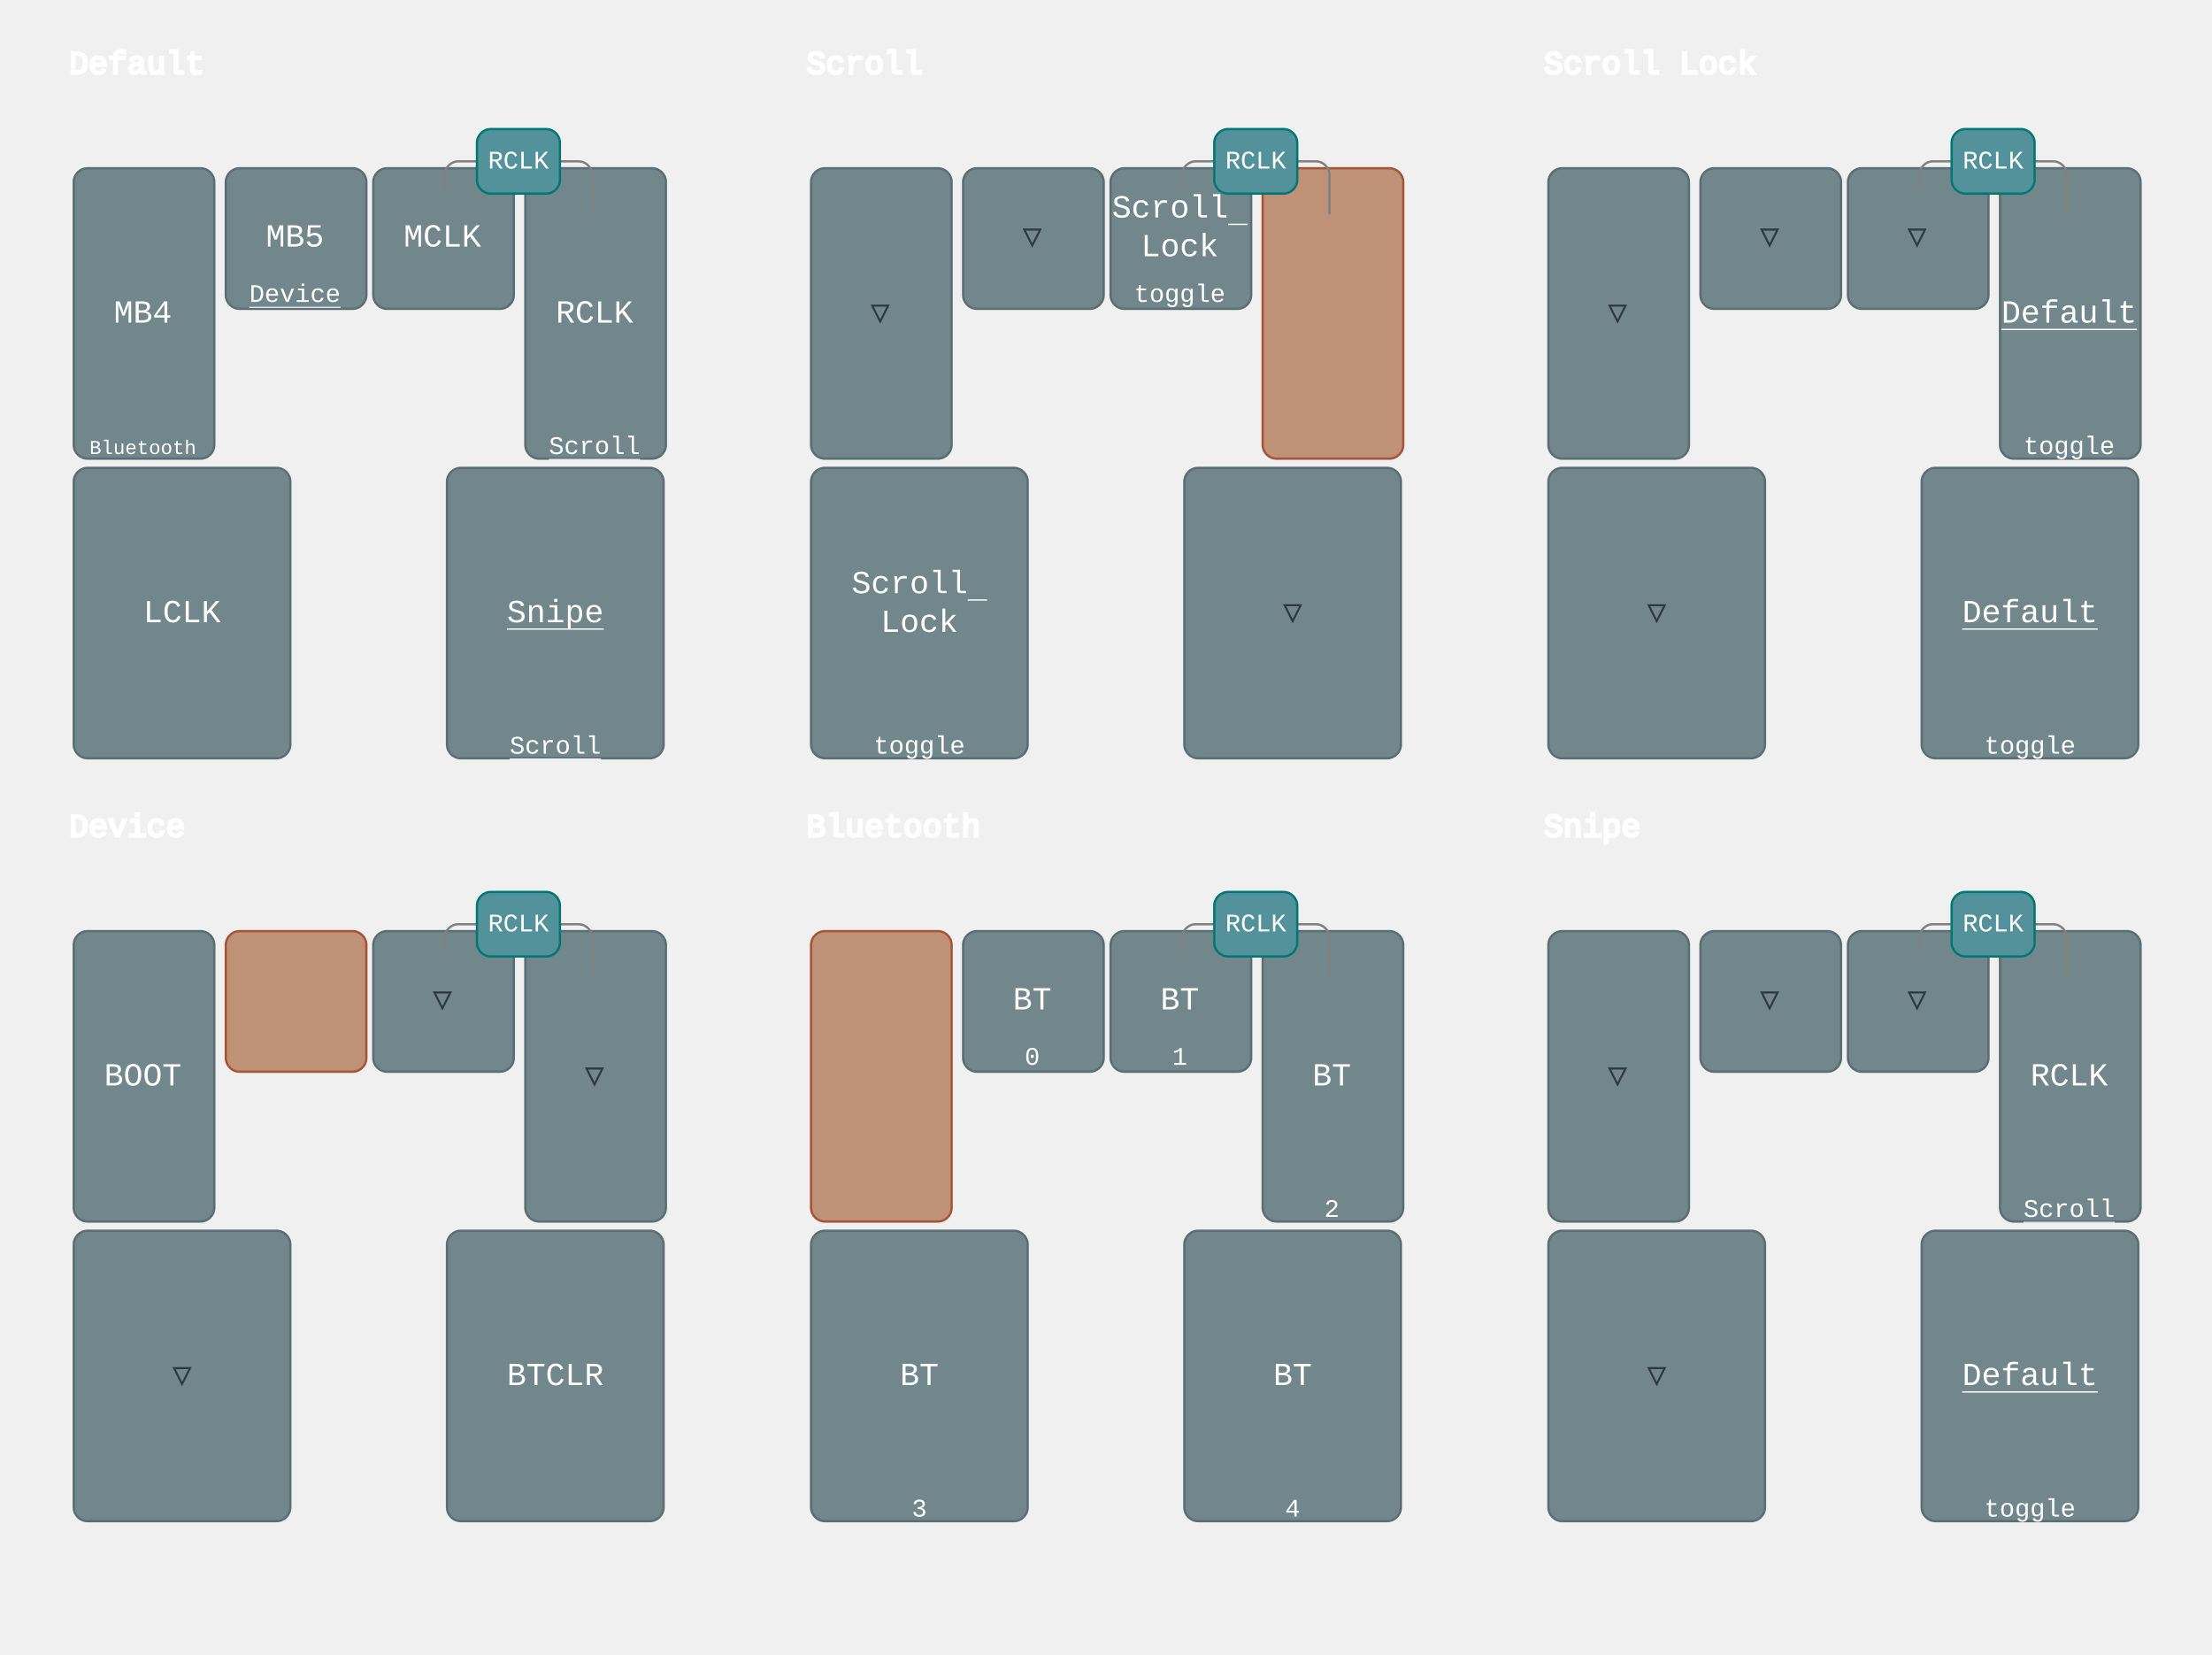
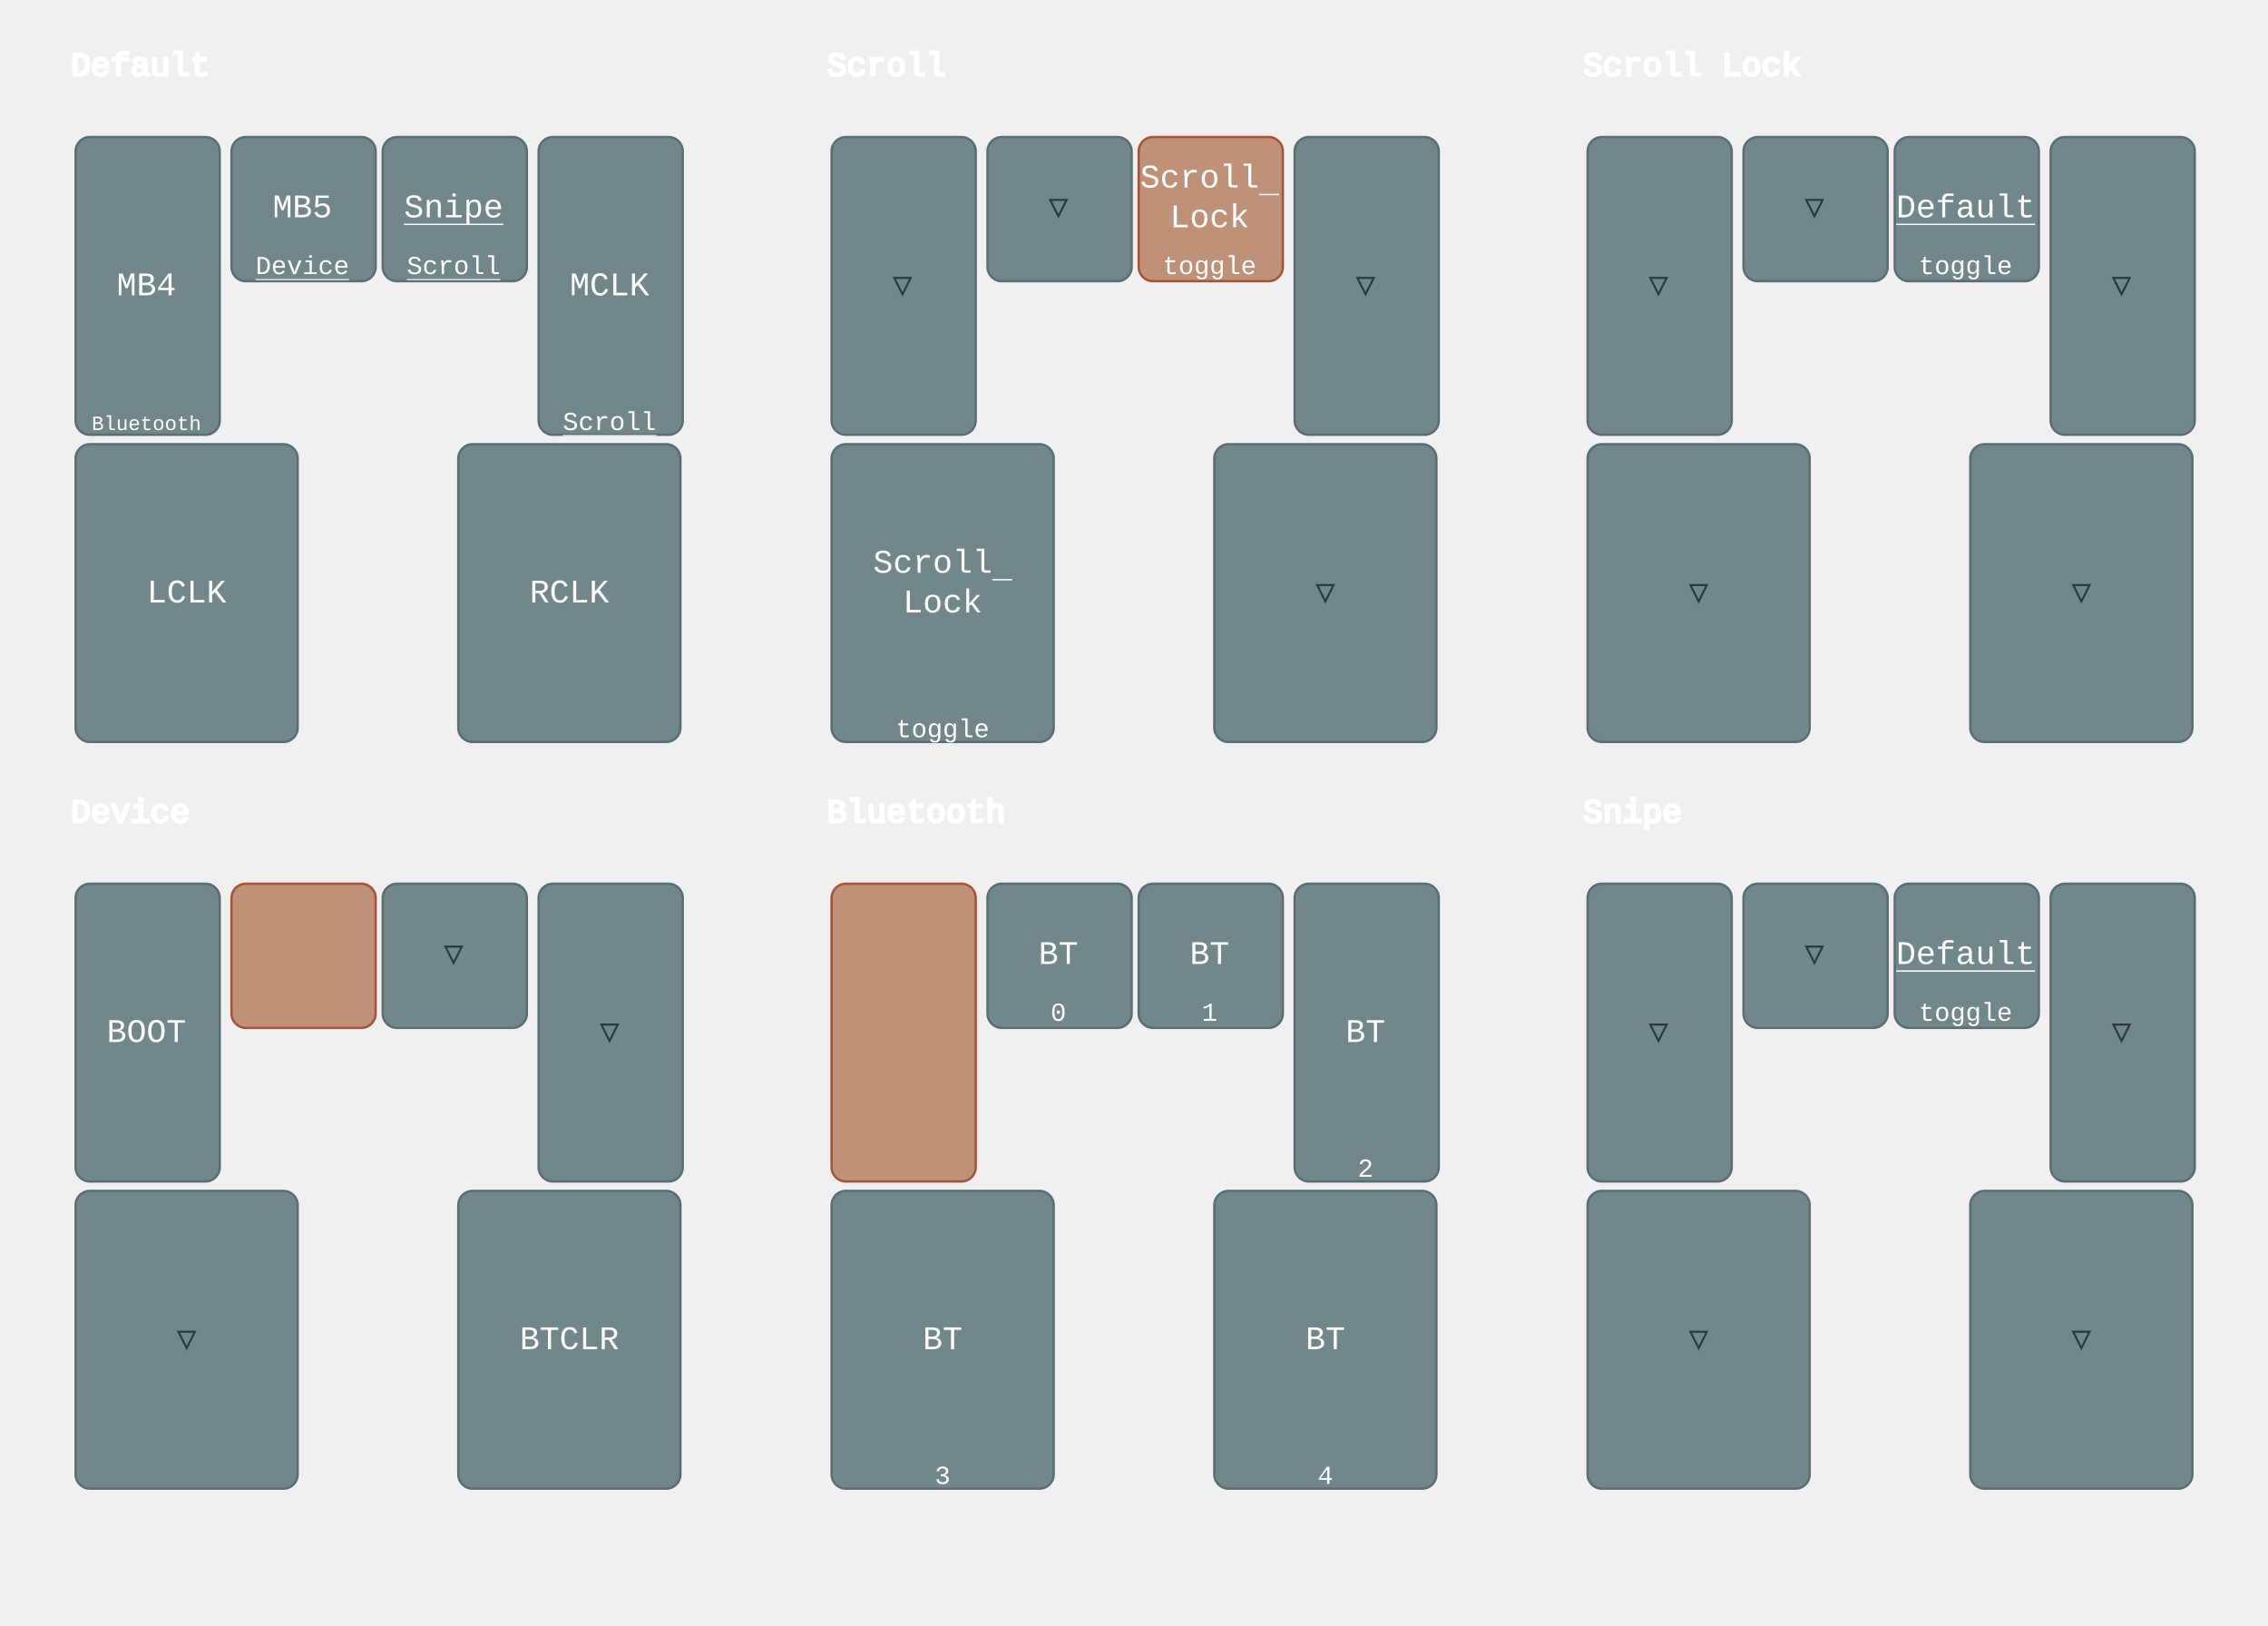
- <svg xmlns="http://www.w3.org/2000/svg" width="960" height="718" viewBox="0 0 960 718" class="keymap">
+ <svg xmlns="http://www.w3.org/2000/svg" width="960" height="688" viewBox="0 0 960 688" class="keymap">
  <style>svg path {
    fill: inherit;
}
svg.keymap {
    font-family: Menlo,SFMono-Regular,Consolas,Liberation Mono,monospace;
    font-size: 14px;
    font-kerning: normal;
    text-rendering: optimizeLegibility;
    fill: #FFF;
    background: #141F26;
}
rect.key {
    fill: #72878C;
    stroke: #5A6E73;
    stroke-width: 1;
}
rect.side {
    filter: brightness(90%);
}
rect.combo, rect.combo-separate {
    fill: #54929b;
    stroke: #007772;
}
rect.held, rect.combo.held {
    stroke: #A65437;
    fill: #BF9278;
}
rect.ghost, rect.combo.ghost {
    stroke-dasharray: 4, 4;
    stroke-width: 2;
}
text {
    text-anchor: middle;
    dominant-baseline: middle;
}
text.label {
    text-anchor: start;
    stroke: white;
    paint-order: stroke;
}
text.combo, text.hold, text.shifted, text.left, text.right, text.tl, text.tr, text.bl, text.br {
    font-size: 11px;
}
text.hold, text.bl, text.br {
    text-anchor: middle;
    dominant-baseline: auto;
}
text.shifted, text.tl, text.tr {
    text-anchor: middle;
    dominant-baseline: hanging;
}
text.left, text.tl, text.bl {
    text-anchor: start;
}
text.right, text.tr, text.br {
    text-anchor: end;
}
text.layer-activator {
    text-decoration: underline;
}
text.combo.hold, text.combo.shifted, text.combo.left, text.combo.right {
    font-size: 8px;
}
text.trans {
    fill: #2C3A40;
}
path.combo {
    stroke-width: 1;
    stroke: gray;
    fill: none;
}
.icon-tabler &gt; path {
    fill: inherit;
    stroke: inherit;
    stroke-width: 2;
}
.icon-tabler &gt; path[stroke="none"][fill="none"] {
    visibility: hidden;
}</style>
  <g transform="translate(30, 0)" class="layer-Default">
    <text x="0" y="28" class="label" id="Default">Default</text>
-     <g transform="translate(0, 71)">
+     <g transform="translate(0, 56)">
      <g transform="translate(32, 65)" class="key keypos-0">
        <rect rx="6" ry="6" x="-30" y="-63" width="61" height="126" class="key" />
        <text x="0" y="0" class="key tap">MB4</text>
        <a href="#Bluetooth">
          <text x="0" y="61" class="key hold layer-activator">
            <tspan style="font-size: 78%">Bluetooth</tspan>
          </text>
        </a>
      </g>
      <g transform="translate(98, 32)" class="key keypos-1">
        <rect rx="6" ry="6" x="-30" y="-30" width="61" height="61" class="key" />
        <text x="0" y="0" class="key tap">MB5</text>
        <a href="#Device">
          <text x="0" y="28" class="key hold layer-activator">Device</text>
        </a>
      </g>
      <g transform="translate(162, 32)" class="key keypos-2">
        <rect rx="6" ry="6" x="-30" y="-30" width="61" height="61" class="key" />
+         <a href="#Snipe">
+           <text x="0" y="0" class="key tap layer-activator">Snipe</text>
+         </a>
+         <a href="#Scroll">
+           <text x="0" y="28" class="key hold layer-activator">Scroll</text>
+         </a>
+       </g>
+       <g transform="translate(228, 65)" class="key keypos-3">
+         <rect rx="6" ry="6" x="-30" y="-63" width="61" height="126" class="key" />
        <text x="0" y="0" class="key tap">MCLK</text>
-       </g>
-       <g transform="translate(228, 65)" class="key keypos-3">
-         <rect rx="6" ry="6" x="-30" y="-63" width="61" height="126" class="key" />
-         <text x="0" y="0" class="key tap">RCLK</text>
        <a href="#Scroll">
          <text x="0" y="61" class="key hold layer-activator">Scroll</text>
        </a>
      </g>
      <g transform="translate(49, 195)" class="key keypos-4">
        <rect rx="6" ry="6" x="-47" y="-63" width="94" height="126" class="key" />
        <text x="0" y="0" class="key tap">LCLK</text>
      </g>
      <g transform="translate(211, 195)" class="key keypos-5">
        <rect rx="6" ry="6" x="-47" y="-63" width="94" height="126" class="key" />
-         <a href="#Snipe">
-           <text x="0" y="0" class="key tap layer-activator">Snipe</text>
-         </a>
-         <a href="#Scroll">
-           <text x="0" y="61" class="key hold layer-activator">Scroll</text>
-         </a>
-       </g>
-       <g class="combo combopos-0">
-         <path d="M195,-1 h-26 a6.0,6.0 0 0 0 -6.0,6.0 v6" class="combo" />
-         <path d="M195,-1 h26 a6.0,6.0 0 0 1 6.0,6.0 v17" class="combo" />
-         <rect rx="6" ry="6" x="177" y="-15" width="36" height="28" class="combo" />
-         <text x="195" y="-1" class="combo tap">RCLK</text>
+         <text x="0" y="0" class="key tap">RCLK</text>
      </g>
    </g>
  </g>
  <g transform="translate(350, 0)" class="layer-Scroll">
    <text x="0" y="28" class="label" id="Scroll">Scroll</text>
-     <g transform="translate(0, 71)">
+     <g transform="translate(0, 56)">
      <g transform="translate(32, 65)" class="key trans keypos-0">
        <rect rx="6" ry="6" x="-30" y="-63" width="61" height="126" class="key trans" />
        <text x="0" y="0" class="key trans tap">▽</text>
      </g>
      <g transform="translate(98, 32)" class="key trans keypos-1">
        <rect rx="6" ry="6" x="-30" y="-30" width="61" height="61" class="key trans" />
        <text x="0" y="0" class="key trans tap">▽</text>
      </g>
-       <g transform="translate(162, 32)" class="key keypos-2">
-         <rect rx="6" ry="6" x="-30" y="-30" width="61" height="61" class="key" />
+       <g transform="translate(162, 32)" class="key held keypos-2">
+         <rect rx="6" ry="6" x="-30" y="-30" width="61" height="61" class="key held" />
+         <a href="#Scroll-Lock">
+           <text x="0" y="0" class="key held tap layer-activator">
+             <tspan x="0" dy="-0.9em">Scroll</tspan>
+             <tspan x="0" dy="1.2em">Lock</tspan>
+           </text>
+         </a>
+         <text x="0" y="28" class="key held hold">toggle</text>
+       </g>
+       <g transform="translate(228, 65)" class="key trans keypos-3">
+         <rect rx="6" ry="6" x="-30" y="-63" width="61" height="126" class="key trans" />
+         <text x="0" y="0" class="key trans tap">▽</text>
+       </g>
+       <g transform="translate(49, 195)" class="key keypos-4">
+         <rect rx="6" ry="6" x="-47" y="-63" width="94" height="126" class="key" />
        <a href="#Scroll-Lock">
          <text x="0" y="0" class="key tap layer-activator">
            <tspan x="0" dy="-0.9em">Scroll</tspan>
            <tspan x="0" dy="1.2em">Lock</tspan>
          </text>
        </a>
-         <text x="0" y="28" class="key hold">toggle</text>
-       </g>
-       <g transform="translate(228, 65)" class="key held keypos-3">
-         <rect rx="6" ry="6" x="-30" y="-63" width="61" height="126" class="key held" />
-       </g>
-       <g transform="translate(49, 195)" class="key keypos-4">
-         <rect rx="6" ry="6" x="-47" y="-63" width="94" height="126" class="key" />
-         <a href="#Scroll-Lock">
-           <text x="0" y="0" class="key tap layer-activator">
-             <tspan x="0" dy="-0.9em">Scroll</tspan>
-             <tspan x="0" dy="1.2em">Lock</tspan>
-           </text>
-         </a>
        <text x="0" y="61" class="key hold">toggle</text>
      </g>
      <g transform="translate(211, 195)" class="key trans keypos-5">
        <rect rx="6" ry="6" x="-47" y="-63" width="94" height="126" class="key trans" />
        <text x="0" y="0" class="key trans tap">▽</text>
-       </g>
-       <g class="combo combopos-0">
-         <path d="M195,-1 h-26 a6.0,6.0 0 0 0 -6.0,6.0 v6" class="combo" />
-         <path d="M195,-1 h26 a6.0,6.0 0 0 1 6.0,6.0 v17" class="combo" />
-         <rect rx="6" ry="6" x="177" y="-15" width="36" height="28" class="combo" />
-         <text x="195" y="-1" class="combo tap">RCLK</text>
      </g>
    </g>
  </g>
  <g transform="translate(670, 0)" class="layer-Scroll Lock">
    <text x="0" y="28" class="label" id="Scroll-Lock">Scroll Lock</text>
-     <g transform="translate(0, 71)">
+     <g transform="translate(0, 56)">
      <g transform="translate(32, 65)" class="key trans keypos-0">
        <rect rx="6" ry="6" x="-30" y="-63" width="61" height="126" class="key trans" />
        <text x="0" y="0" class="key trans tap">▽</text>
      </g>
      <g transform="translate(98, 32)" class="key trans keypos-1">
        <rect rx="6" ry="6" x="-30" y="-30" width="61" height="61" class="key trans" />
        <text x="0" y="0" class="key trans tap">▽</text>
      </g>
-       <g transform="translate(162, 32)" class="key trans keypos-2">
-         <rect rx="6" ry="6" x="-30" y="-30" width="61" height="61" class="key trans" />
-         <text x="0" y="0" class="key trans tap">▽</text>
-       </g>
-       <g transform="translate(228, 65)" class="key keypos-3">
-         <rect rx="6" ry="6" x="-30" y="-63" width="61" height="126" class="key" />
+       <g transform="translate(162, 32)" class="key keypos-2">
+         <rect rx="6" ry="6" x="-30" y="-30" width="61" height="61" class="key" />
        <a href="#Default">
          <text x="0" y="0" class="key tap layer-activator">Default</text>
        </a>
-         <text x="0" y="61" class="key hold">toggle</text>
+         <text x="0" y="28" class="key hold">toggle</text>
+       </g>
+       <g transform="translate(228, 65)" class="key trans keypos-3">
+         <rect rx="6" ry="6" x="-30" y="-63" width="61" height="126" class="key trans" />
+         <text x="0" y="0" class="key trans tap">▽</text>
      </g>
      <g transform="translate(49, 195)" class="key trans keypos-4">
        <rect rx="6" ry="6" x="-47" y="-63" width="94" height="126" class="key trans" />
        <text x="0" y="0" class="key trans tap">▽</text>
      </g>
+       <g transform="translate(211, 195)" class="key trans keypos-5">
+         <rect rx="6" ry="6" x="-47" y="-63" width="94" height="126" class="key trans" />
+         <text x="0" y="0" class="key trans tap">▽</text>
+       </g>
+     </g>
+   </g>
+   <g transform="translate(30, 316)" class="layer-Device">
+     <text x="0" y="28" class="label" id="Device">Device</text>
+     <g transform="translate(0, 56)">
+       <g transform="translate(32, 65)" class="key keypos-0">
+         <rect rx="6" ry="6" x="-30" y="-63" width="61" height="126" class="key" />
+         <text x="0" y="0" class="key tap">BOOT</text>
+       </g>
+       <g transform="translate(98, 32)" class="key held keypos-1">
+         <rect rx="6" ry="6" x="-30" y="-30" width="61" height="61" class="key held" />
+       </g>
+       <g transform="translate(162, 32)" class="key trans keypos-2">
+         <rect rx="6" ry="6" x="-30" y="-30" width="61" height="61" class="key trans" />
+         <text x="0" y="0" class="key trans tap">▽</text>
+       </g>
+       <g transform="translate(228, 65)" class="key trans keypos-3">
+         <rect rx="6" ry="6" x="-30" y="-63" width="61" height="126" class="key trans" />
+         <text x="0" y="0" class="key trans tap">▽</text>
+       </g>
+       <g transform="translate(49, 195)" class="key trans keypos-4">
+         <rect rx="6" ry="6" x="-47" y="-63" width="94" height="126" class="key trans" />
+         <text x="0" y="0" class="key trans tap">▽</text>
+       </g>
      <g transform="translate(211, 195)" class="key keypos-5">
        <rect rx="6" ry="6" x="-47" y="-63" width="94" height="126" class="key" />
+         <text x="0" y="0" class="key tap">BTCLR</text>
+       </g>
+     </g>
+   </g>
+   <g transform="translate(350, 316)" class="layer-Bluetooth">
+     <text x="0" y="28" class="label" id="Bluetooth">Bluetooth</text>
+     <g transform="translate(0, 56)">
+       <g transform="translate(32, 65)" class="key held keypos-0">
+         <rect rx="6" ry="6" x="-30" y="-63" width="61" height="126" class="key held" />
+       </g>
+       <g transform="translate(98, 32)" class="key keypos-1">
+         <rect rx="6" ry="6" x="-30" y="-30" width="61" height="61" class="key" />
+         <text x="0" y="0" class="key tap">BT</text>
+         <text x="0" y="28" class="key hold">0</text>
+       </g>
+       <g transform="translate(162, 32)" class="key keypos-2">
+         <rect rx="6" ry="6" x="-30" y="-30" width="61" height="61" class="key" />
+         <text x="0" y="0" class="key tap">BT</text>
+         <text x="0" y="28" class="key hold">1</text>
+       </g>
+       <g transform="translate(228, 65)" class="key keypos-3">
+         <rect rx="6" ry="6" x="-30" y="-63" width="61" height="126" class="key" />
+         <text x="0" y="0" class="key tap">BT</text>
+         <text x="0" y="61" class="key hold">2</text>
+       </g>
+       <g transform="translate(49, 195)" class="key keypos-4">
+         <rect rx="6" ry="6" x="-47" y="-63" width="94" height="126" class="key" />
+         <text x="0" y="0" class="key tap">BT</text>
+         <text x="0" y="61" class="key hold">3</text>
+       </g>
+       <g transform="translate(211, 195)" class="key keypos-5">
+         <rect rx="6" ry="6" x="-47" y="-63" width="94" height="126" class="key" />
+         <text x="0" y="0" class="key tap">BT</text>
+         <text x="0" y="61" class="key hold">4</text>
+       </g>
+     </g>
+   </g>
+   <g transform="translate(670, 316)" class="layer-Snipe">
+     <text x="0" y="28" class="label" id="Snipe">Snipe</text>
+     <g transform="translate(0, 56)">
+       <g transform="translate(32, 65)" class="key trans keypos-0">
+         <rect rx="6" ry="6" x="-30" y="-63" width="61" height="126" class="key trans" />
+         <text x="0" y="0" class="key trans tap">▽</text>
+       </g>
+       <g transform="translate(98, 32)" class="key trans keypos-1">
+         <rect rx="6" ry="6" x="-30" y="-30" width="61" height="61" class="key trans" />
+         <text x="0" y="0" class="key trans tap">▽</text>
+       </g>
+       <g transform="translate(162, 32)" class="key keypos-2">
+         <rect rx="6" ry="6" x="-30" y="-30" width="61" height="61" class="key" />
        <a href="#Default">
          <text x="0" y="0" class="key tap layer-activator">Default</text>
        </a>
-         <text x="0" y="61" class="key hold">toggle</text>
-       </g>
-       <g class="combo combopos-0">
-         <path d="M195,-1 h-26 a6.0,6.0 0 0 0 -6.0,6.0 v6" class="combo" />
-         <path d="M195,-1 h26 a6.0,6.0 0 0 1 6.0,6.0 v17" class="combo" />
-         <rect rx="6" ry="6" x="177" y="-15" width="36" height="28" class="combo" />
-         <text x="195" y="-1" class="combo tap">RCLK</text>
-       </g>
-     </g>
-   </g>
-   <g transform="translate(30, 331)" class="layer-Device">
-     <text x="0" y="28" class="label" id="Device">Device</text>
-     <g transform="translate(0, 71)">
-       <g transform="translate(32, 65)" class="key keypos-0">
-         <rect rx="6" ry="6" x="-30" y="-63" width="61" height="126" class="key" />
-         <text x="0" y="0" class="key tap">BOOT</text>
-       </g>
-       <g transform="translate(98, 32)" class="key held keypos-1">
-         <rect rx="6" ry="6" x="-30" y="-30" width="61" height="61" class="key held" />
-       </g>
-       <g transform="translate(162, 32)" class="key trans keypos-2">
-         <rect rx="6" ry="6" x="-30" y="-30" width="61" height="61" class="key trans" />
-         <text x="0" y="0" class="key trans tap">▽</text>
+         <text x="0" y="28" class="key hold">toggle</text>
      </g>
      <g transform="translate(228, 65)" class="key trans keypos-3">
        <rect rx="6" ry="6" x="-30" y="-63" width="61" height="126" class="key trans" />
        <text x="0" y="0" class="key trans tap">▽</text>
      </g>
      <g transform="translate(49, 195)" class="key trans keypos-4">
        <rect rx="6" ry="6" x="-47" y="-63" width="94" height="126" class="key trans" />
        <text x="0" y="0" class="key trans tap">▽</text>
      </g>
-       <g transform="translate(211, 195)" class="key keypos-5">
-         <rect rx="6" ry="6" x="-47" y="-63" width="94" height="126" class="key" />
-         <text x="0" y="0" class="key tap">BTCLR</text>
-       </g>
-       <g class="combo combopos-0">
-         <path d="M195,-1 h-26 a6.0,6.0 0 0 0 -6.0,6.0 v6" class="combo" />
-         <path d="M195,-1 h26 a6.0,6.0 0 0 1 6.0,6.0 v17" class="combo" />
-         <rect rx="6" ry="6" x="177" y="-15" width="36" height="28" class="combo" />
-         <text x="195" y="-1" class="combo tap">RCLK</text>
-       </g>
-     </g>
-   </g>
-   <g transform="translate(350, 331)" class="layer-Bluetooth">
-     <text x="0" y="28" class="label" id="Bluetooth">Bluetooth</text>
-     <g transform="translate(0, 71)">
-       <g transform="translate(32, 65)" class="key held keypos-0">
-         <rect rx="6" ry="6" x="-30" y="-63" width="61" height="126" class="key held" />
-       </g>
-       <g transform="translate(98, 32)" class="key keypos-1">
-         <rect rx="6" ry="6" x="-30" y="-30" width="61" height="61" class="key" />
-         <text x="0" y="0" class="key tap">BT</text>
-         <text x="0" y="28" class="key hold">0</text>
-       </g>
-       <g transform="translate(162, 32)" class="key keypos-2">
-         <rect rx="6" ry="6" x="-30" y="-30" width="61" height="61" class="key" />
-         <text x="0" y="0" class="key tap">BT</text>
-         <text x="0" y="28" class="key hold">1</text>
-       </g>
-       <g transform="translate(228, 65)" class="key keypos-3">
-         <rect rx="6" ry="6" x="-30" y="-63" width="61" height="126" class="key" />
-         <text x="0" y="0" class="key tap">BT</text>
-         <text x="0" y="61" class="key hold">2</text>
-       </g>
-       <g transform="translate(49, 195)" class="key keypos-4">
-         <rect rx="6" ry="6" x="-47" y="-63" width="94" height="126" class="key" />
-         <text x="0" y="0" class="key tap">BT</text>
-         <text x="0" y="61" class="key hold">3</text>
-       </g>
-       <g transform="translate(211, 195)" class="key keypos-5">
-         <rect rx="6" ry="6" x="-47" y="-63" width="94" height="126" class="key" />
-         <text x="0" y="0" class="key tap">BT</text>
-         <text x="0" y="61" class="key hold">4</text>
-       </g>
-       <g class="combo combopos-0">
-         <path d="M195,-1 h-26 a6.0,6.0 0 0 0 -6.0,6.0 v6" class="combo" />
-         <path d="M195,-1 h26 a6.0,6.0 0 0 1 6.0,6.0 v17" class="combo" />
-         <rect rx="6" ry="6" x="177" y="-15" width="36" height="28" class="combo" />
-         <text x="195" y="-1" class="combo tap">RCLK</text>
-       </g>
-     </g>
-   </g>
-   <g transform="translate(670, 331)" class="layer-Snipe">
-     <text x="0" y="28" class="label" id="Snipe">Snipe</text>
-     <g transform="translate(0, 71)">
-       <g transform="translate(32, 65)" class="key trans keypos-0">
-         <rect rx="6" ry="6" x="-30" y="-63" width="61" height="126" class="key trans" />
-         <text x="0" y="0" class="key trans tap">▽</text>
-       </g>
-       <g transform="translate(98, 32)" class="key trans keypos-1">
-         <rect rx="6" ry="6" x="-30" y="-30" width="61" height="61" class="key trans" />
-         <text x="0" y="0" class="key trans tap">▽</text>
-       </g>
-       <g transform="translate(162, 32)" class="key trans keypos-2">
-         <rect rx="6" ry="6" x="-30" y="-30" width="61" height="61" class="key trans" />
-         <text x="0" y="0" class="key trans tap">▽</text>
-       </g>
-       <g transform="translate(228, 65)" class="key keypos-3">
-         <rect rx="6" ry="6" x="-30" y="-63" width="61" height="126" class="key" />
-         <text x="0" y="0" class="key tap">RCLK</text>
-         <a href="#Scroll">
-           <text x="0" y="61" class="key hold layer-activator">Scroll</text>
-         </a>
-       </g>
-       <g transform="translate(49, 195)" class="key trans keypos-4">
-         <rect rx="6" ry="6" x="-47" y="-63" width="94" height="126" class="key trans" />
-         <text x="0" y="0" class="key trans tap">▽</text>
-       </g>
-       <g transform="translate(211, 195)" class="key keypos-5">
-         <rect rx="6" ry="6" x="-47" y="-63" width="94" height="126" class="key" />
-         <a href="#Default">
-           <text x="0" y="0" class="key tap layer-activator">Default</text>
-         </a>
-         <text x="0" y="61" class="key hold">toggle</text>
-       </g>
-       <g class="combo combopos-0">
-         <path d="M195,-1 h-26 a6.0,6.0 0 0 0 -6.0,6.0 v6" class="combo" />
-         <path d="M195,-1 h26 a6.0,6.0 0 0 1 6.0,6.0 v17" class="combo" />
-         <rect rx="6" ry="6" x="177" y="-15" width="36" height="28" class="combo" />
-         <text x="195" y="-1" class="combo tap">RCLK</text>
+       <g transform="translate(211, 195)" class="key trans keypos-5">
+         <rect rx="6" ry="6" x="-47" y="-63" width="94" height="126" class="key trans" />
+         <text x="0" y="0" class="key trans tap">▽</text>
      </g>
    </g>
  </g>
</svg>
